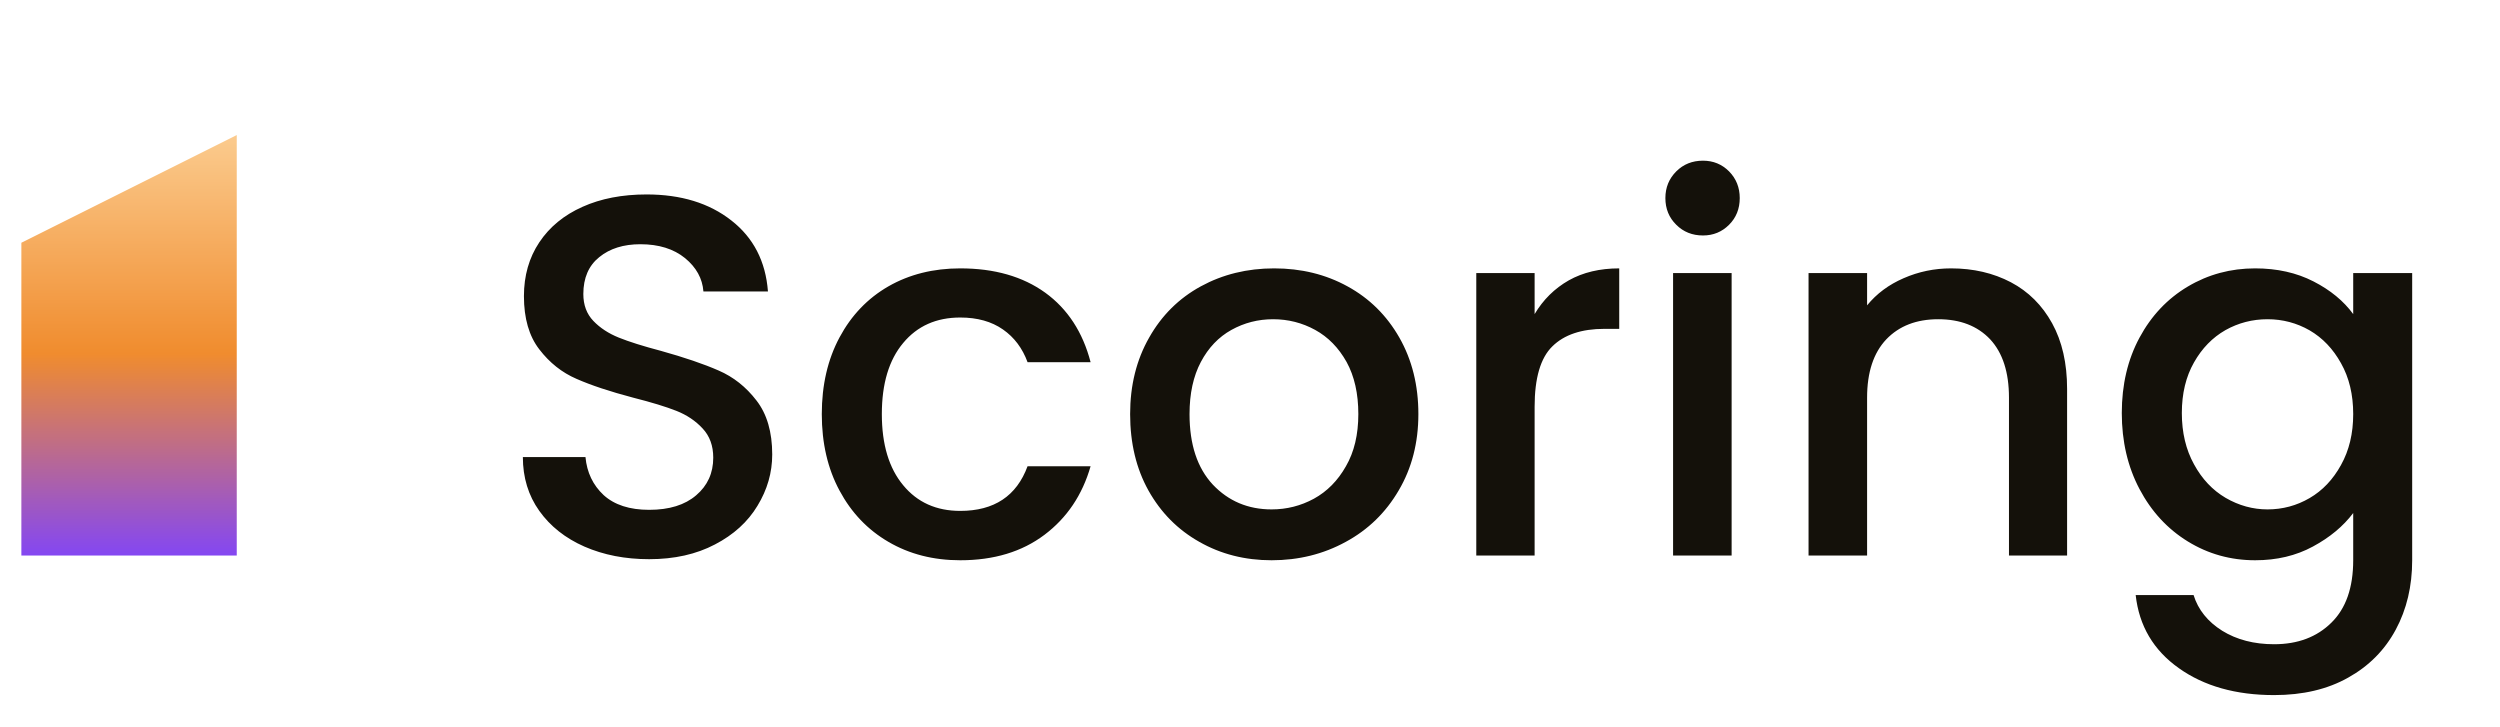
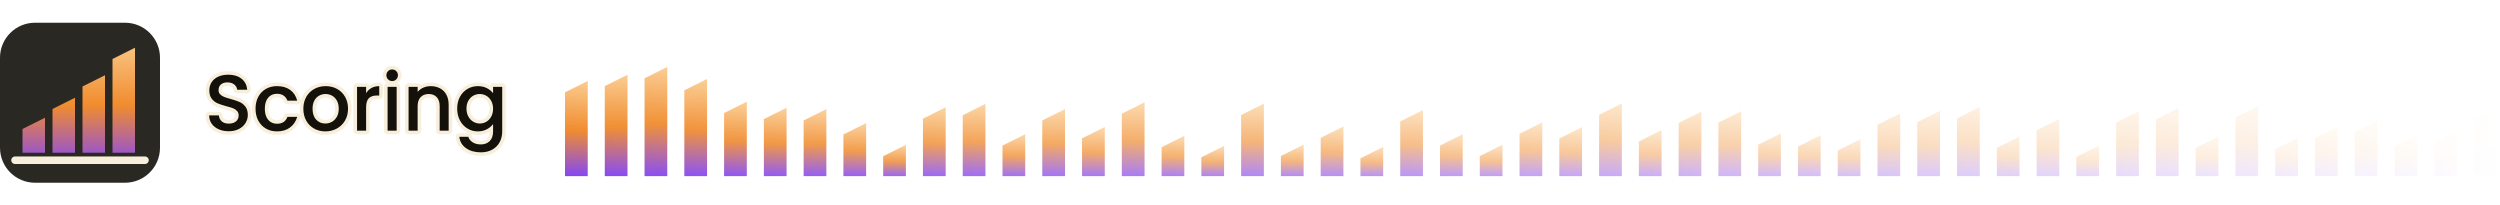
- <svg xmlns="http://www.w3.org/2000/svg" width="117" height="34" viewBox="0 0 117 34" role="img" aria-label="Scoring">
+ <svg xmlns="http://www.w3.org/2000/svg" width="880" height="72" viewBox="0 0 880 72" role="img" aria-label="Scoring">
  <defs>
-     <linearGradient id="g" x1="0" y1="0" x2="0" y2="1">
+     <linearGradient id="g" gradientUnits="userSpaceOnUse" x1="0" y1="0" x2="0" y2="72">
+       <stop offset="0" stop-color="#FBCB8E" />
+       <stop offset=".55" stop-color="#F08C2E" />
+       <stop offset="1" stop-color="#8447F2" />
+     </linearGradient>
+     <linearGradient id="gb" x1="0" y1="0" x2="0" y2="1">
+       <stop offset="0" stop-color="#FBCB8E" />
+       <stop offset=".52" stop-color="#F08C2E" />
+       <stop offset="1" stop-color="#8447F2" />
+     </linearGradient>
+     <linearGradient id="ig" gradientUnits="userSpaceOnUse" x1="0" y1="6" x2="0" y2="58">
      <stop offset="0" stop-color="#FBCB8E" />
      <stop offset=".52" stop-color="#F08C2E" />
      <stop offset="1" stop-color="#8447F2" />
    </linearGradient>
  </defs>
-   <style>.t{fill:#14110A}.b{fill:url(#g)}@media (prefers-color-scheme:dark){.t{fill:#F8EEDC}}</style>
-   <path class="b" d="M1 11.36L11.08 6.32V26H1Z" />
-   <path class="t" d="M30.38 26.17Q28.70 26.17 27.35 25.58Q26.01 24.99 25.24 23.91Q24.47 22.83 24.47 21.39L24.47 21.39L27.40 21.39Q27.50 22.47 28.25 23.17Q29.01 23.86 30.38 23.86L30.38 23.86Q31.79 23.86 32.58 23.18Q33.38 22.50 33.38 21.42L33.38 21.42Q33.38 20.58 32.88 20.05Q32.39 19.52 31.66 19.23Q30.93 18.94 29.63 18.61L29.63 18.61Q28 18.18 26.98 17.73Q25.96 17.29 25.24 16.35Q24.52 15.42 24.52 13.86L24.52 13.86Q24.52 12.42 25.24 11.34Q25.96 10.26 27.26 9.68Q28.55 9.10 30.26 9.10L30.26 9.10Q32.68 9.10 34.23 10.32Q35.78 11.53 35.94 13.64L35.94 13.64L32.92 13.64Q32.85 12.73 32.06 12.08Q31.26 11.43 29.97 11.43L29.97 11.43Q28.79 11.43 28.05 12.03Q27.30 12.63 27.30 13.76L27.30 13.76Q27.30 14.53 27.77 15.02Q28.24 15.51 28.96 15.80Q29.68 16.09 30.93 16.42L30.93 16.42Q32.58 16.88 33.63 17.34Q34.67 17.79 35.40 18.74Q36.14 19.69 36.14 21.27L36.14 21.27Q36.14 22.54 35.45 23.67Q34.77 24.80 33.46 25.48Q32.15 26.17 30.38 26.17L30.38 26.17ZM38.46 19.38Q38.46 17.34 39.29 15.79Q40.12 14.24 41.58 13.40Q43.05 12.56 44.94 12.56L44.94 12.56Q47.34 12.56 48.92 13.70Q50.49 14.84 51.04 16.95L51.04 16.95L48.09 16.95Q47.73 15.97 46.94 15.42Q46.14 14.86 44.94 14.86L44.94 14.86Q43.26 14.86 42.27 16.05Q41.27 17.24 41.27 19.38L41.27 19.38Q41.27 21.51 42.27 22.71Q43.26 23.91 44.94 23.91L44.94 23.91Q47.32 23.91 48.09 21.82L48.09 21.82L51.04 21.82Q50.46 23.84 48.88 25.03Q47.30 26.22 44.94 26.22L44.94 26.22Q43.05 26.22 41.58 25.36Q40.12 24.51 39.29 22.96Q38.46 21.42 38.46 19.38L38.46 19.38ZM59.51 26.22Q57.64 26.22 56.13 25.36Q54.62 24.51 53.75 22.96Q52.89 21.42 52.89 19.38L52.89 19.38Q52.89 17.36 53.78 15.80Q54.66 14.24 56.20 13.40Q57.74 12.56 59.63 12.56L59.63 12.56Q61.53 12.56 63.06 13.40Q64.60 14.24 65.49 15.80Q66.38 17.36 66.38 19.38L66.38 19.38Q66.38 21.39 65.46 22.95Q64.55 24.51 62.98 25.36Q61.41 26.22 59.51 26.22L59.51 26.22ZM59.51 23.84Q60.57 23.84 61.49 23.34Q62.42 22.83 62.99 21.82Q63.57 20.82 63.57 19.38L63.57 19.38Q63.57 17.94 63.02 16.94Q62.46 15.94 61.55 15.44Q60.64 14.94 59.58 14.94L59.58 14.94Q58.53 14.94 57.63 15.44Q56.73 15.94 56.20 16.94Q55.67 17.94 55.67 19.38L55.67 19.38Q55.67 21.51 56.76 22.68Q57.86 23.84 59.51 23.84L59.51 23.84ZM71.82 14.70Q72.42 13.69 73.42 13.12Q74.42 12.56 75.78 12.56L75.78 12.56L75.78 15.39L75.09 15.39Q73.48 15.39 72.65 16.21Q71.82 17.02 71.82 19.04L71.82 19.04L71.82 26L69.09 26L69.09 12.78L71.82 12.78L71.82 14.70ZM79.70 11.02Q78.95 11.02 78.45 10.52Q77.94 10.02 77.94 9.27L77.94 9.27Q77.94 8.53 78.45 8.02Q78.95 7.52 79.70 7.52L79.70 7.52Q80.42 7.52 80.92 8.02Q81.42 8.53 81.42 9.27L81.42 9.27Q81.42 10.02 80.92 10.52Q80.42 11.02 79.70 11.02L79.70 11.02ZM78.30 12.78L81.04 12.78L81.04 26L78.30 26L78.30 12.78ZM91.31 12.56Q92.87 12.56 94.11 13.21Q95.34 13.86 96.04 15.13Q96.74 16.40 96.74 18.20L96.74 18.20L96.74 26L94.02 26L94.02 18.61Q94.02 16.83 93.14 15.88Q92.25 14.94 90.71 14.94L90.71 14.94Q89.18 14.94 88.28 15.88Q87.38 16.83 87.38 18.61L87.38 18.61L87.38 26L84.64 26L84.64 12.78L87.38 12.78L87.38 14.29Q88.05 13.47 89.09 13.02Q90.14 12.56 91.31 12.56L91.31 12.56ZM105.54 12.56Q107.08 12.56 108.27 13.17Q109.46 13.78 110.13 14.70L110.13 14.70L110.13 12.78L112.89 12.78L112.89 26.22Q112.89 28.04 112.12 29.47Q111.35 30.90 109.90 31.71Q108.45 32.53 106.43 32.53L106.43 32.53Q103.74 32.53 101.97 31.27Q100.19 30.01 99.95 27.85L99.95 27.85L102.66 27.85Q102.98 28.88 104.00 29.52Q105.02 30.15 106.43 30.15L106.43 30.15Q108.09 30.15 109.11 29.14Q110.13 28.14 110.13 26.22L110.13 26.22L110.13 24.01Q109.43 24.94 108.24 25.58Q107.06 26.22 105.54 26.22L105.54 26.22Q103.82 26.22 102.39 25.34Q100.96 24.46 100.13 22.89Q99.30 21.32 99.30 19.33L99.30 19.33Q99.30 17.34 100.13 15.80Q100.96 14.26 102.39 13.41Q103.82 12.56 105.54 12.56L105.54 12.56ZM110.13 19.38Q110.13 18.01 109.56 17Q109 15.99 108.09 15.46Q107.18 14.94 106.12 14.94L106.12 14.94Q105.06 14.94 104.15 15.45Q103.24 15.97 102.68 16.96Q102.11 17.96 102.11 19.33L102.11 19.33Q102.11 20.70 102.68 21.73Q103.24 22.76 104.16 23.30Q105.09 23.84 106.12 23.84L106.12 23.84Q107.18 23.84 108.09 23.31Q109 22.78 109.56 21.76Q110.13 20.74 110.13 19.38L110.13 19.38Z" />
+   <style>.t{fill:#14110A;stroke:#F8EEDC;paint-order:stroke;stroke-linejoin:round}@media (prefers-color-scheme:dark){.t{fill:#F8EEDC;stroke:#14110A}}</style>
+   <linearGradient id="fade" gradientUnits="userSpaceOnUse" x1="198.88" x2="880">
+     <stop offset="0" stop-color="#fff" />
+     <stop offset="1" stop-color="#fff" stop-opacity="0" />
+   </linearGradient>
+   <mask id="m">
+     <rect width="880" height="72" fill="url(#fade)" />
+   </mask>
+   <g transform="translate(0 8) scale(0.88)">
+     <rect width="64" height="64" rx="14" fill="#2A2823" />
+     <path fill="url(#ig)" d="M9 42.5L18 38V52H9Z" />
+     <path fill="url(#ig)" d="M21 34.5L30 30V52H21Z" />
+     <path fill="url(#ig)" d="M33 25.5L42 21V52H33Z" />
+     <path fill="url(#ig)" d="M45 14.5L54 10V52H45Z" />
+     <path d="M6 55h52" fill="none" stroke="#F8EEDC" stroke-width="3" stroke-linecap="round" stroke-linejoin="round" />
+   </g>
+   <path class="t" stroke-width="2.52" d="M80.51 46.20Q78.55 46.20 76.98 45.51Q75.42 44.82 74.52 43.56Q73.62 42.30 73.62 40.62L73.62 40.62L77.04 40.62Q77.15 41.88 78.03 42.70Q78.92 43.51 80.51 43.51L80.51 43.51Q82.16 43.51 83.09 42.71Q84.01 41.91 84.01 40.65L84.01 40.65Q84.01 39.67 83.44 39.06Q82.86 38.44 82.01 38.10Q81.16 37.77 79.64 37.38L79.64 37.38Q77.74 36.87 76.55 36.35Q75.36 35.84 74.52 34.74Q73.68 33.65 73.68 31.83L73.68 31.83Q73.68 30.15 74.52 28.89Q75.36 27.63 76.87 26.96Q78.38 26.29 80.37 26.29L80.37 26.29Q83.20 26.29 85.01 27.70Q86.81 29.12 87.01 31.58L87.01 31.58L83.48 31.58Q83.40 30.52 82.47 29.76Q81.55 29.00 80.04 29.00L80.04 29.00Q78.66 29.00 77.80 29.70Q76.93 30.40 76.93 31.72L76.93 31.72Q76.93 32.62 77.47 33.19Q78.02 33.76 78.86 34.10Q79.70 34.44 81.16 34.83L81.16 34.83Q83.09 35.36 84.31 35.89Q85.52 36.42 86.38 37.53Q87.23 38.64 87.23 40.48L87.23 40.48Q87.23 41.97 86.43 43.28Q85.64 44.60 84.11 45.40Q82.58 46.20 80.51 46.20L80.51 46.20ZM89.95 38.27Q89.95 35.89 90.91 34.09Q91.88 32.28 93.59 31.30Q95.30 30.32 97.51 30.32L97.51 30.32Q100.31 30.32 102.14 31.65Q103.98 32.98 104.62 35.44L104.62 35.44L101.18 35.44Q100.76 34.30 99.83 33.65Q98.91 33.01 97.51 33.01L97.51 33.01Q95.55 33.01 94.39 34.39Q93.22 35.78 93.22 38.27L93.22 38.27Q93.22 40.76 94.39 42.16Q95.55 43.56 97.51 43.56L97.51 43.56Q100.28 43.56 101.18 41.13L101.18 41.13L104.62 41.13Q103.95 43.48 102.10 44.87Q100.25 46.25 97.51 46.25L97.51 46.25Q95.30 46.25 93.59 45.26Q91.88 44.26 90.91 42.46Q89.95 40.65 89.95 38.27L89.95 38.27ZM114.50 46.25Q112.32 46.25 110.56 45.26Q108.79 44.26 107.78 42.46Q106.78 40.65 106.78 38.27L106.78 38.27Q106.78 35.92 107.81 34.10Q108.85 32.28 110.64 31.30Q112.43 30.32 114.64 30.32L114.64 30.32Q116.86 30.32 118.65 31.30Q120.44 32.28 121.48 34.10Q122.51 35.92 122.51 38.27L122.51 38.27Q122.51 40.62 121.45 42.44Q120.38 44.26 118.55 45.26Q116.72 46.25 114.50 46.25L114.50 46.25ZM114.50 43.48Q115.74 43.48 116.81 42.89Q117.89 42.30 118.56 41.13Q119.24 39.95 119.24 38.27L119.24 38.27Q119.24 36.59 118.59 35.43Q117.95 34.27 116.88 33.68Q115.82 33.09 114.59 33.09L114.59 33.09Q113.36 33.09 112.31 33.68Q111.26 34.27 110.64 35.43Q110.02 36.59 110.02 38.27L110.02 38.27Q110.02 40.76 111.30 42.12Q112.57 43.48 114.50 43.48L114.50 43.48ZM128.87 32.81Q129.57 31.64 130.73 30.98Q131.89 30.32 133.49 30.32L133.49 30.32L133.49 33.62L132.68 33.62Q130.80 33.62 129.83 34.58Q128.87 35.53 128.87 37.88L128.87 37.88L128.87 46L125.68 46L125.68 30.57L128.87 30.57L128.87 32.81ZM138.05 28.53Q137.18 28.53 136.60 27.94Q136.01 27.35 136.01 26.48L136.01 26.48Q136.01 25.62 136.60 25.03Q137.18 24.44 138.05 24.44L138.05 24.44Q138.89 24.44 139.48 25.03Q140.07 25.62 140.07 26.48L140.07 26.48Q140.07 27.35 139.48 27.94Q138.89 28.53 138.05 28.53L138.05 28.53ZM136.43 30.57L139.62 30.57L139.62 46L136.43 46L136.43 30.57ZM151.60 30.32Q153.42 30.32 154.87 31.08Q156.31 31.83 157.12 33.32Q157.93 34.80 157.93 36.90L157.93 36.90L157.93 46L154.77 46L154.77 37.38Q154.77 35.30 153.73 34.20Q152.70 33.09 150.90 33.09L150.90 33.09Q149.11 33.09 148.06 34.20Q147.01 35.30 147.01 37.38L147.01 37.38L147.01 46L143.82 46L143.82 30.57L147.01 30.57L147.01 32.34Q147.80 31.38 149.01 30.85Q150.23 30.32 151.60 30.32L151.60 30.32ZM168.21 30.32Q170 30.32 171.39 31.03Q172.77 31.75 173.56 32.81L173.56 32.81L173.56 30.57L176.78 30.57L176.78 46.25Q176.78 48.38 175.88 50.05Q174.98 51.71 173.29 52.66Q171.60 53.62 169.24 53.62L169.24 53.62Q166.11 53.62 164.04 52.15Q161.96 50.68 161.68 48.16L161.68 48.16L164.85 48.16Q165.21 49.36 166.40 50.10Q167.59 50.84 169.24 50.84L169.24 50.84Q171.18 50.84 172.37 49.67Q173.56 48.49 173.56 46.25L173.56 46.25L173.56 43.68Q172.74 44.77 171.36 45.51Q169.97 46.25 168.21 46.25L168.21 46.25Q166.19 46.25 164.53 45.23Q162.86 44.21 161.89 42.37Q160.93 40.54 160.93 38.22L160.93 38.22Q160.93 35.89 161.89 34.10Q162.86 32.31 164.53 31.31Q166.19 30.32 168.21 30.32L168.21 30.32ZM173.56 38.27Q173.56 36.68 172.90 35.50Q172.24 34.32 171.18 33.71Q170.11 33.09 168.88 33.09L168.88 33.09Q167.65 33.09 166.58 33.69Q165.52 34.30 164.86 35.46Q164.20 36.62 164.20 38.22L164.20 38.22Q164.20 39.81 164.86 41.02Q165.52 42.22 166.60 42.85Q167.68 43.48 168.88 43.48L168.88 43.48Q170.11 43.48 171.18 42.86Q172.24 42.25 172.90 41.06Q173.56 39.87 173.56 38.27L173.56 38.27Z" />
+   <g mask="url(#m)">
+     <path fill="url(#gb)" d="M198.88 32.5L206.88 28.5V62H198.88Z" />
+     <path fill="url(#gb)" d="M212.88 30.31L220.88 26.31V62H212.88Z" />
+     <path fill="url(#gb)" d="M226.88 27.55L234.88 23.55V62H226.88Z" />
+     <path fill="url(#gb)" d="M240.88 31.8L248.88 27.8V62H240.88Z" />
+     <path fill="url(#gb)" d="M254.88 39.79L262.88 35.79V62H254.88Z" />
+     <path fill="url(#gb)" d="M268.88 41.92L276.88 37.92V62H268.88Z" />
+     <path fill="url(#gb)" d="M282.88 42.4L290.88 38.4V62H282.88Z" />
+     <path fill="url(#gb)" d="M296.88 47.32L304.88 43.32V62H296.88Z" />
+     <path fill="url(#gb)" d="M310.88 54.97L318.88 50.97V62H310.88Z" />
+     <path fill="url(#gb)" d="M324.88 41.76L332.88 37.76V62H324.88Z" />
+     <path fill="url(#gb)" d="M338.88 40.56L346.88 36.56V62H338.88Z" />
+     <path fill="url(#gb)" d="M352.88 51.23L360.88 47.23V62H352.88Z" />
+     <path fill="url(#gb)" d="M366.88 42.4L374.88 38.4V62H366.88Z" />
+     <path fill="url(#gb)" d="M380.88 48.69L388.88 44.69V62H380.88Z" />
+     <path fill="url(#gb)" d="M394.88 40L402.88 36V62H394.88Z" />
+     <path fill="url(#gb)" d="M408.88 51.81L416.88 47.81V62H408.88Z" />
+     <path fill="url(#gb)" d="M422.88 55.36L430.88 51.36V62H422.88Z" />
+     <path fill="url(#gb)" d="M436.88 40.48L444.88 36.48V62H436.88Z" />
+     <path fill="url(#gb)" d="M450.88 54.91L458.88 50.91V62H450.88Z" />
+     <path fill="url(#gb)" d="M464.88 48.52L472.88 44.52V62H464.88Z" />
+     <path fill="url(#gb)" d="M478.88 55.72L486.88 51.72V62H478.88Z" />
+     <path fill="url(#gb)" d="M492.88 42.73L500.88 38.73V62H492.88Z" />
+     <path fill="url(#gb)" d="M506.88 51.23L514.88 47.23V62H506.88Z" />
+     <path fill="url(#gb)" d="M520.88 54.94L528.88 50.94V62H520.88Z" />
+     <path fill="url(#gb)" d="M534.88 47.08L542.88 43.08V62H534.88Z" />
+     <path fill="url(#gb)" d="M548.88 48.75L556.88 44.75V62H548.88Z" />
+     <path fill="url(#gb)" d="M562.88 40.41L570.88 36.41V62H562.88Z" />
+     <path fill="url(#gb)" d="M576.88 49.77L584.88 45.77V62H576.88Z" />
+     <path fill="url(#gb)" d="M590.88 43.29L598.88 39.29V62H590.88Z" />
+     <path fill="url(#gb)" d="M604.88 43.16L612.88 39.16V62H604.88Z" />
+     <path fill="url(#gb)" d="M618.88 50.94L626.88 46.94V62H618.88Z" />
+     <path fill="url(#gb)" d="M632.88 51.59L640.88 47.59V62H632.88Z" />
+     <path fill="url(#gb)" d="M646.88 53.01L654.88 49.01V62H646.88Z" />
+     <path fill="url(#gb)" d="M660.88 43.89L668.88 39.89V62H660.88Z" />
+     <path fill="url(#gb)" d="M674.88 43.01L682.88 39.01V62H674.88Z" />
+     <path fill="url(#gb)" d="M688.88 41.65L696.88 37.65V62H688.88Z" />
+     <path fill="url(#gb)" d="M702.88 52.03L710.88 48.03V62H702.88Z" />
+     <path fill="url(#gb)" d="M716.88 45.88L724.88 41.88V62H716.88Z" />
+     <path fill="url(#gb)" d="M730.88 55.19L738.88 51.19V62H730.88Z" />
+     <path fill="url(#gb)" d="M744.88 43.11L752.88 39.11V62H744.88Z" />
+     <path fill="url(#gb)" d="M758.88 42L766.88 38V62H758.88Z" />
+     <path fill="url(#gb)" d="M772.88 52.05L780.88 48.05V62H772.88Z" />
+     <path fill="url(#gb)" d="M786.88 41.36L794.88 37.36V62H786.88Z" />
+     <path fill="url(#gb)" d="M800.88 52.48L808.88 48.48V62H800.88Z" />
+     <path fill="url(#gb)" d="M814.88 48.59L822.88 44.59V62H814.88Z" />
+     <path fill="url(#gb)" d="M828.88 46.55L836.88 42.55V62H828.88Z" />
+     <path fill="url(#gb)" d="M842.88 51.52L850.88 47.52V62H842.88Z" />
+     <path fill="url(#gb)" d="M856.88 50.13L864.88 46.13V62H856.88Z" />
+     <path fill="url(#gb)" d="M870.88 41.72L878.88 37.72V62H870.88Z" />
+   </g>
</svg>
